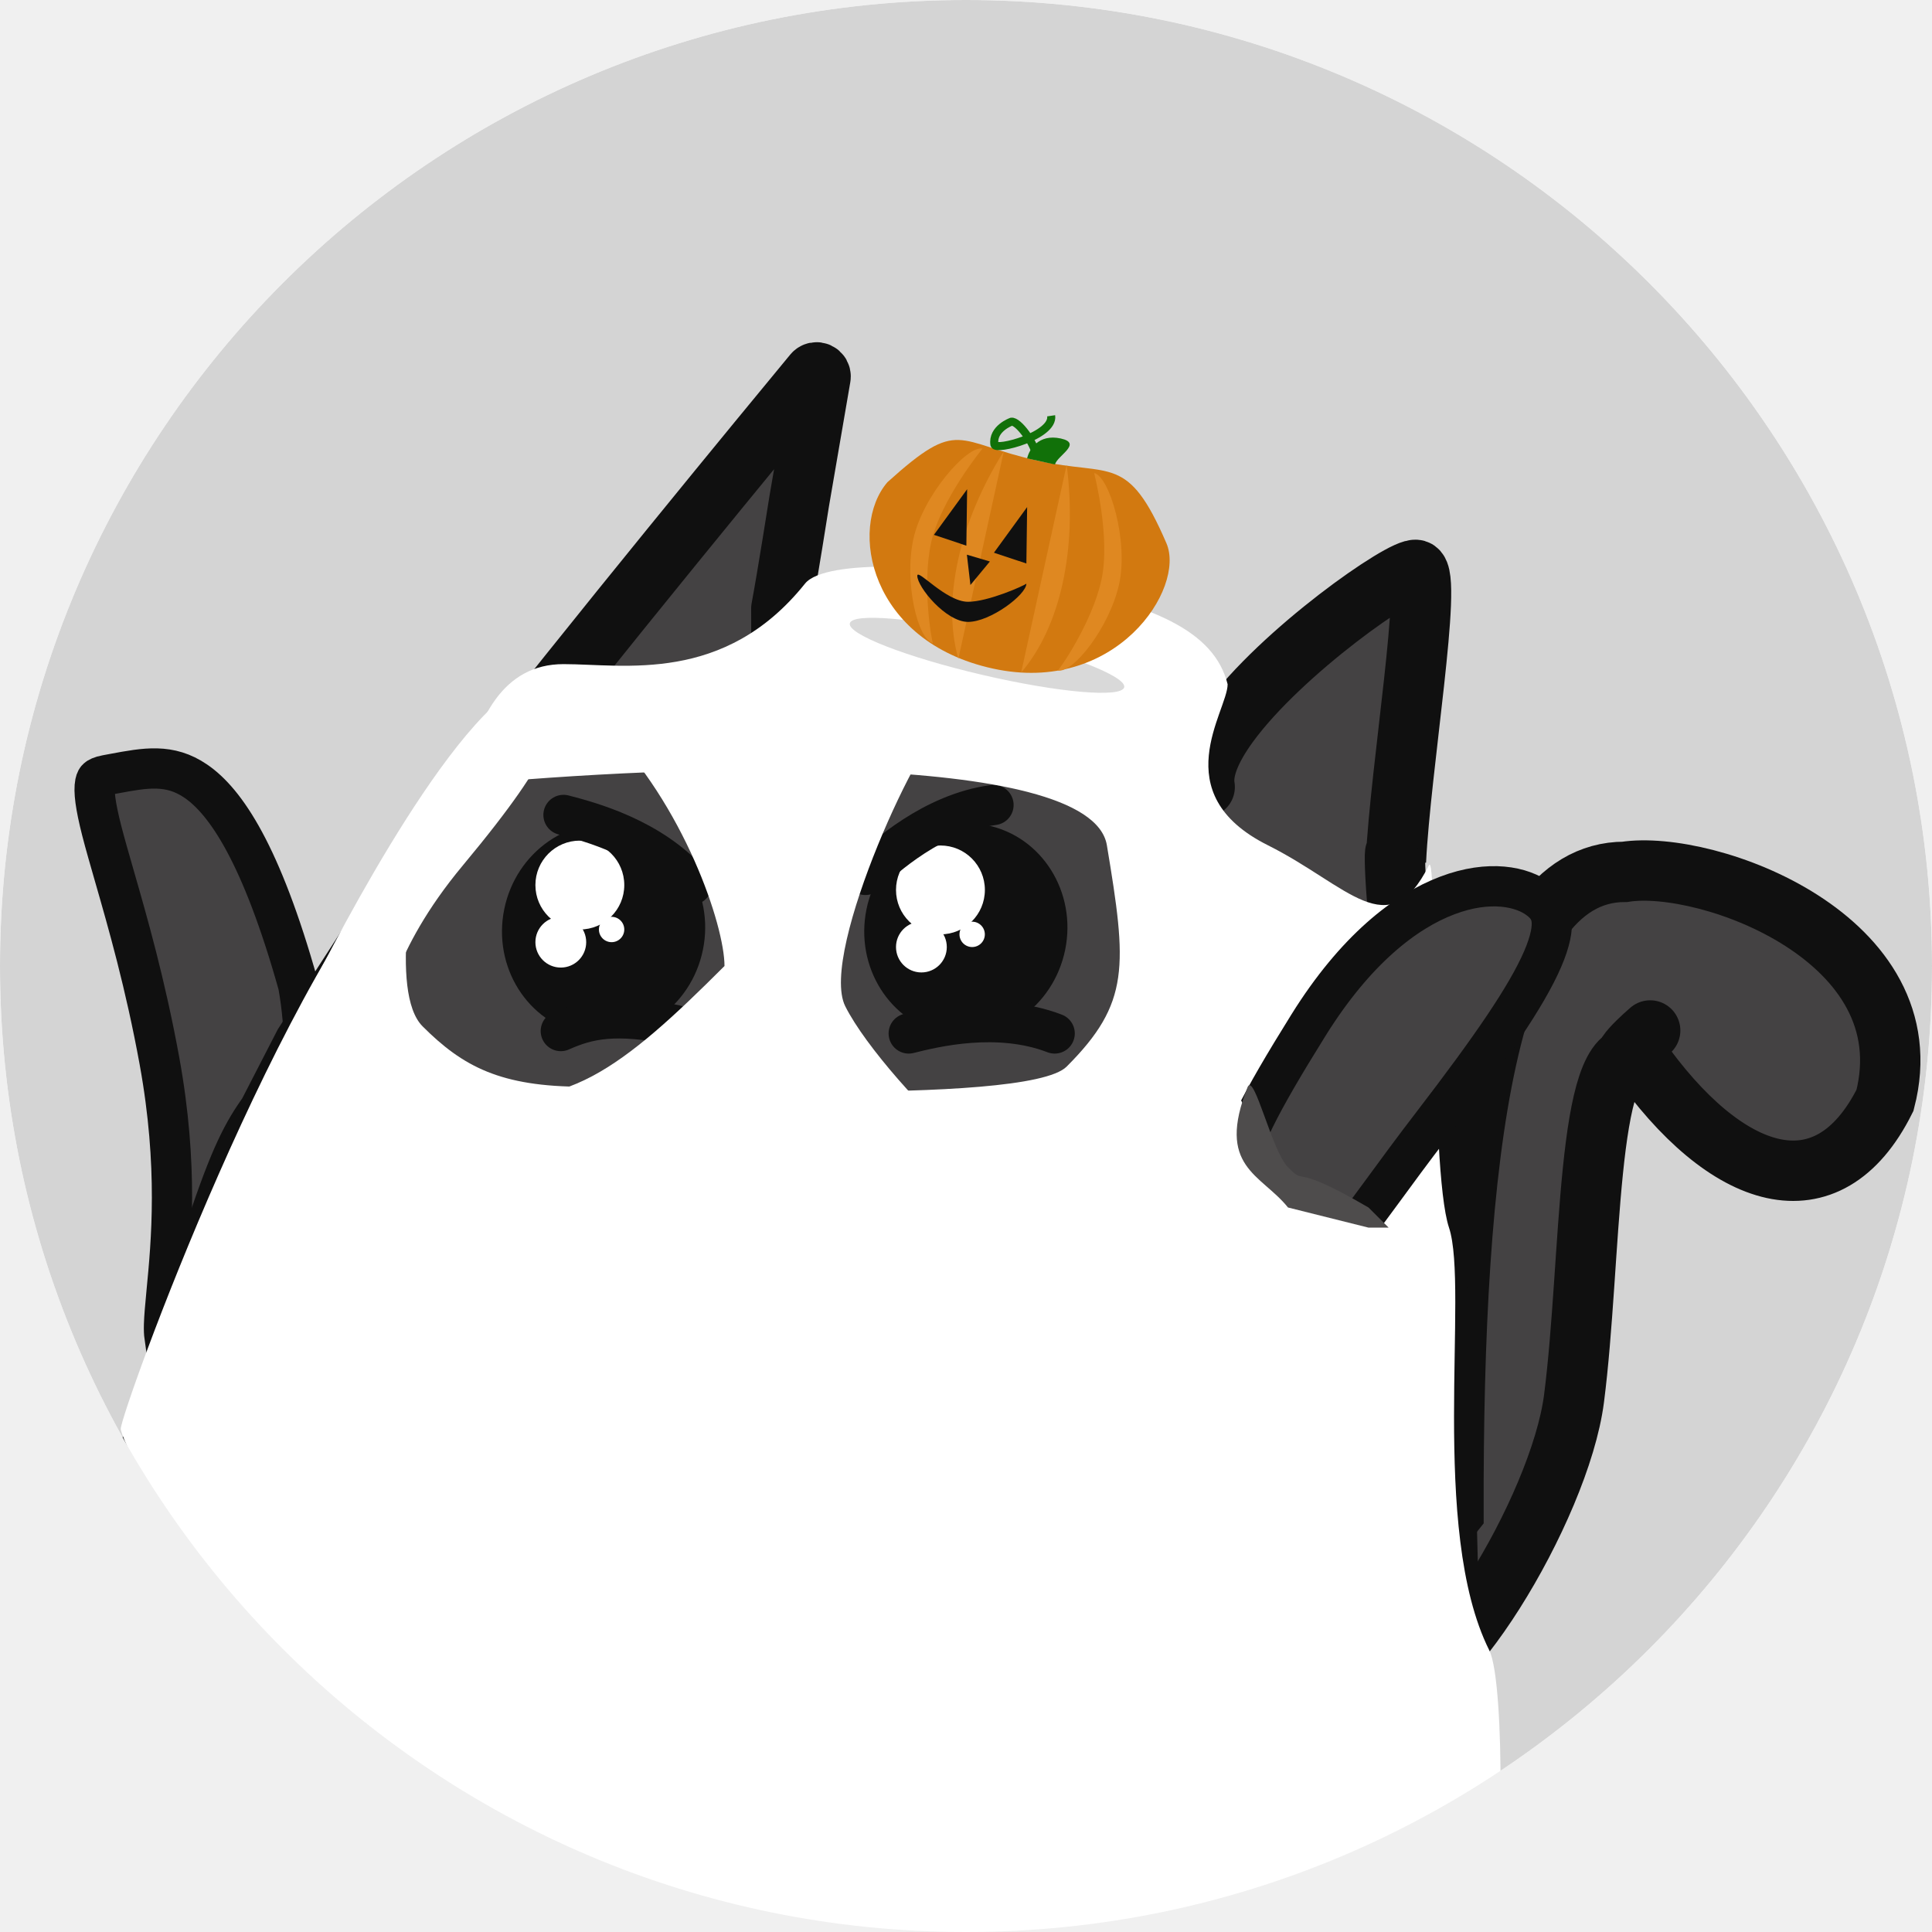
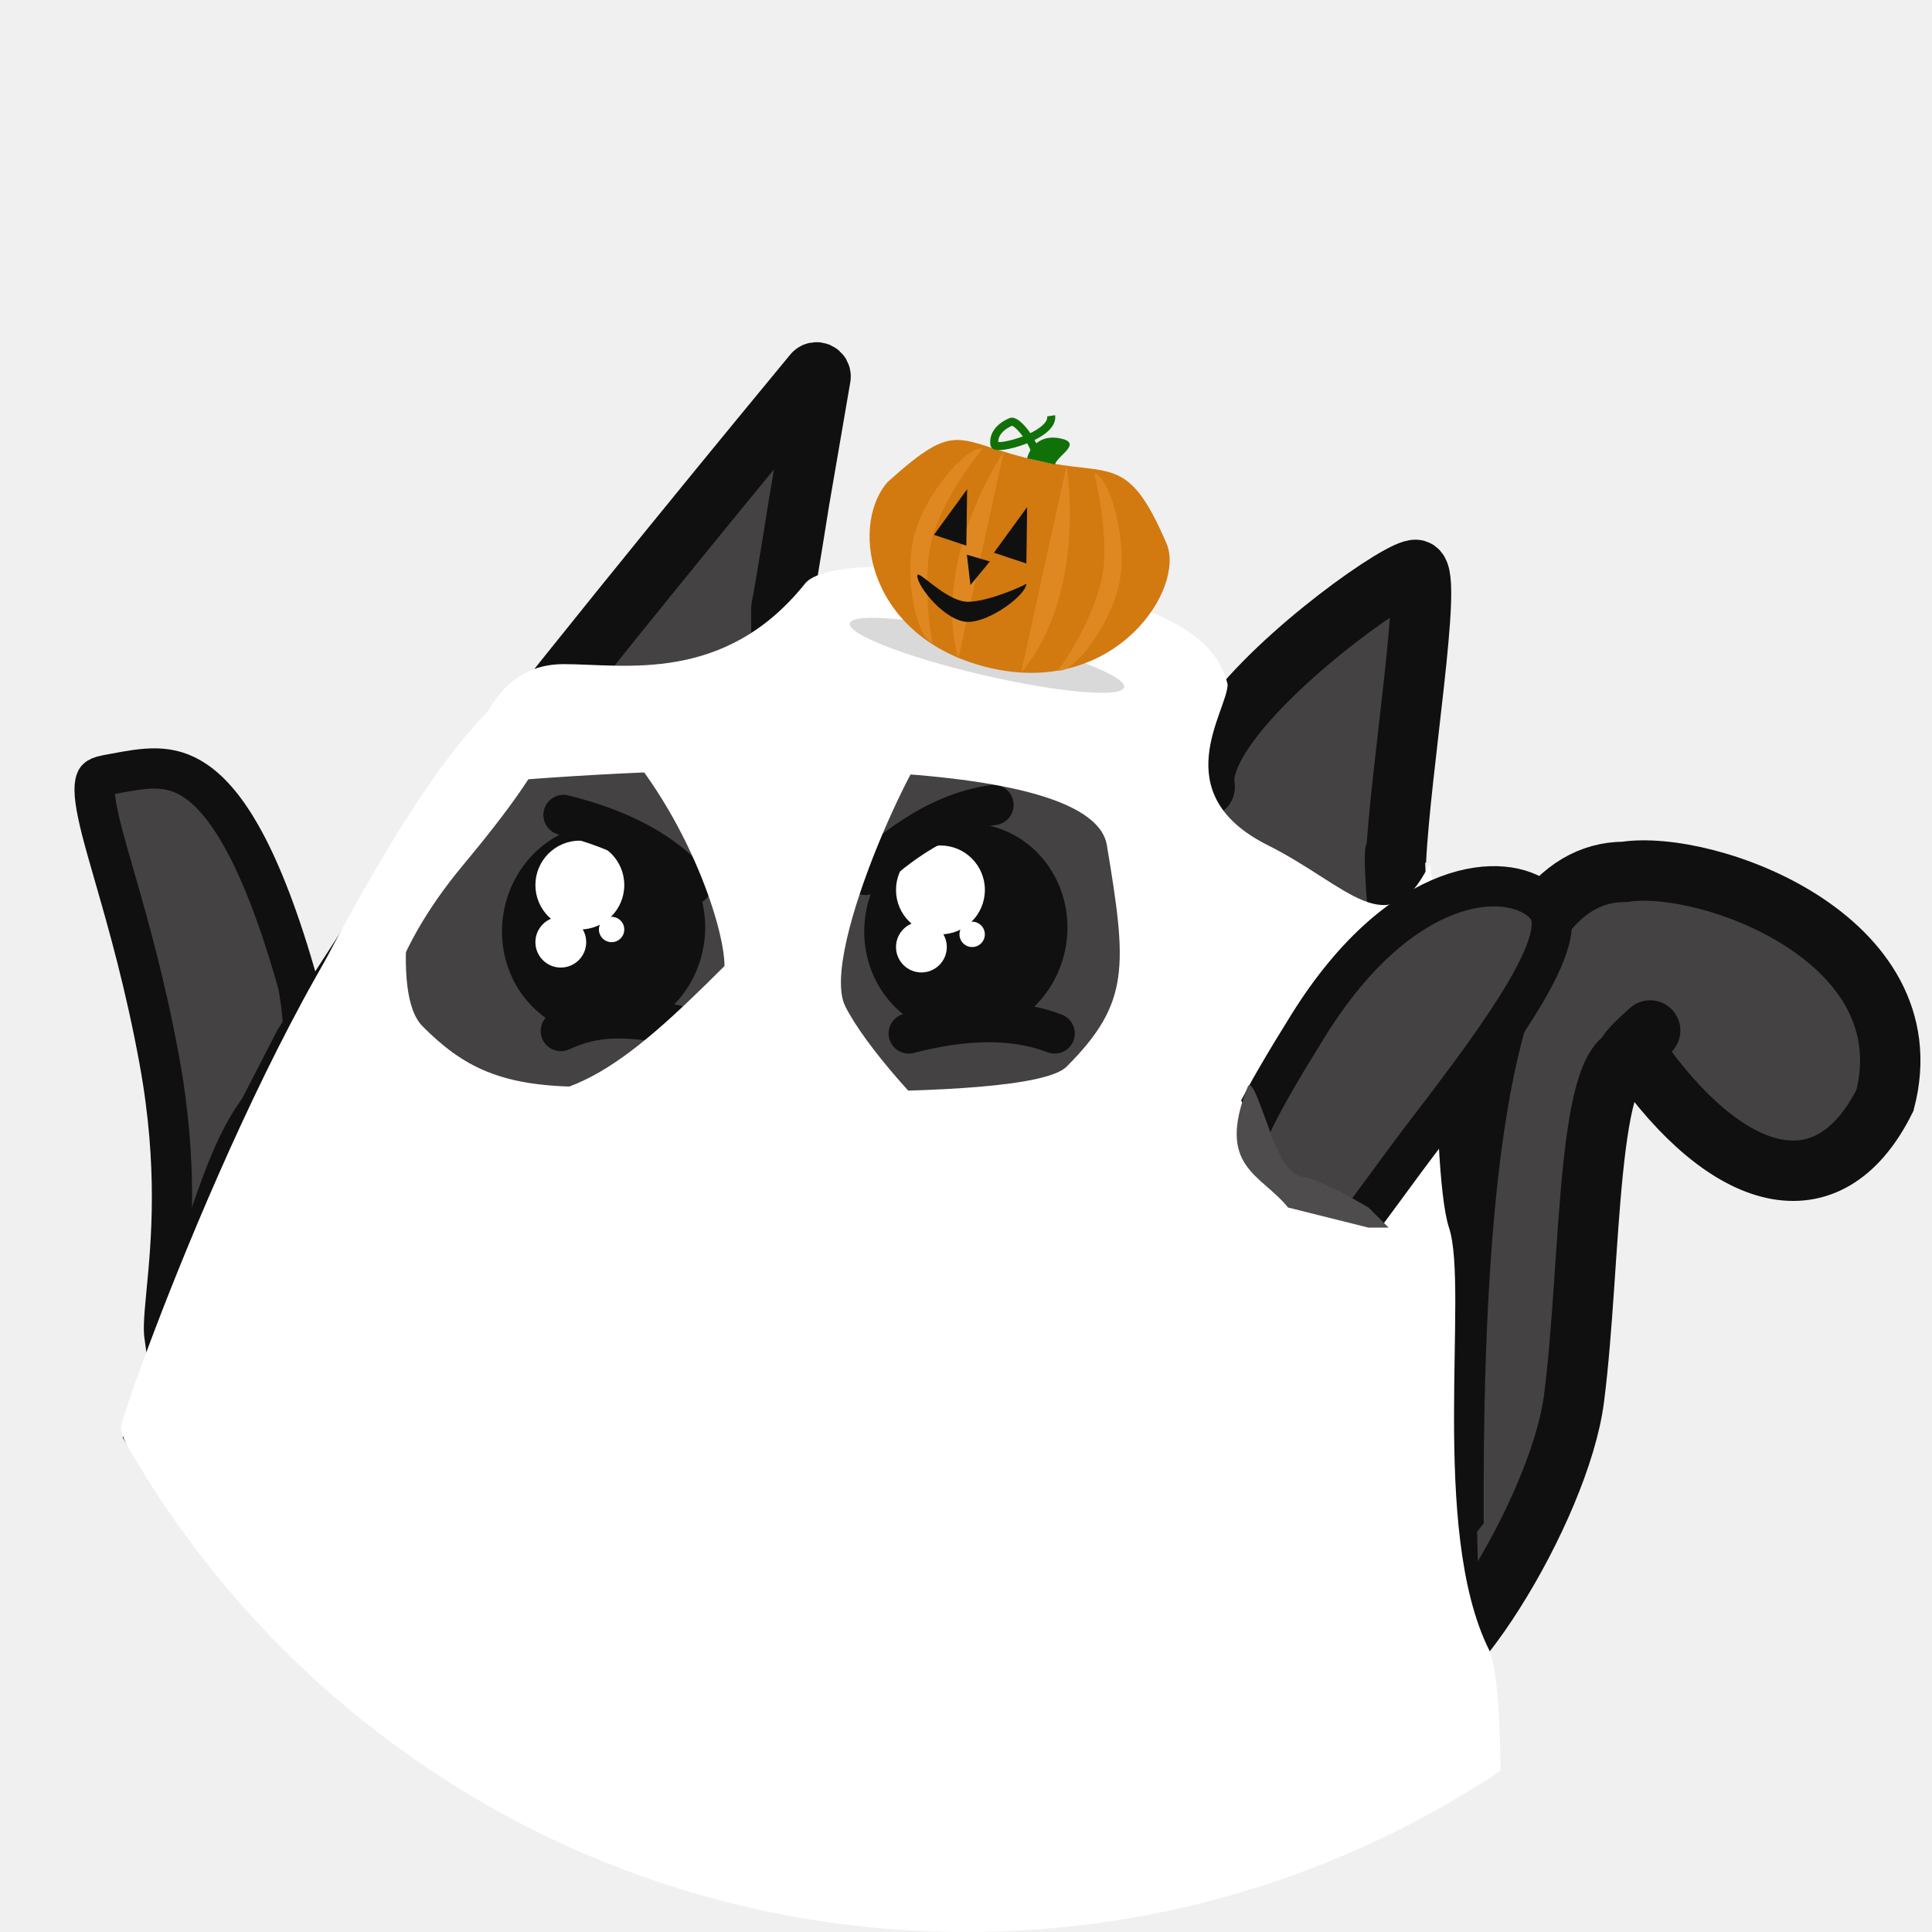
<svg xmlns="http://www.w3.org/2000/svg" width="48" height="48" viewBox="0 0 48 48" fill="none">
  <mask id="mask0_36_241" style="mask-type:alpha" maskUnits="userSpaceOnUse" x="0" y="0" width="48" height="48">
    <rect width="48" height="48" rx="24" fill="#E9E9E9" />
  </mask>
  <g mask="url(#mask0_36_241)">
-     <circle cx="24" cy="24" r="24" fill="#D4D4D4" />
    <path d="M3.962 26.361C3.612 24.442 3.171 22.907 2.84 21.758C2.717 21.33 2.609 20.956 2.527 20.636C2.367 20.008 2.325 19.653 2.364 19.453C2.38 19.376 2.402 19.352 2.416 19.34C2.436 19.322 2.493 19.284 2.64 19.257C2.706 19.245 2.77 19.233 2.833 19.221C3.611 19.076 4.215 18.963 4.864 19.407C5.607 19.913 6.497 21.222 7.409 24.474C7.804 26.672 7.339 28.81 6.576 30.438C6.193 31.254 5.742 31.928 5.303 32.408C4.848 32.904 4.459 33.134 4.214 33.179C4.157 33.189 4.115 33.194 4.085 33.195C4.077 33.138 4.071 33.047 4.075 32.909C4.081 32.717 4.102 32.48 4.131 32.179C4.134 32.15 4.136 32.121 4.139 32.091C4.255 30.887 4.439 28.98 3.962 26.361Z" fill="#444243" stroke="#101010" />
    <path d="M34.42 40.392C35.165 39.004 35.48 38.373 36.111 37.585C36.09 28.784 36.899 21.661 40.368 21.661C42.417 21.345 47.875 23.311 46.832 27.337C45.413 30.175 42.89 29.386 40.683 26.233C40.483 26.313 40.404 26.312 40.399 26.265C39.411 26.777 39.514 31.584 39.106 34.747C38.752 37.497 35.728 42.428 34.424 41.984L34.42 40.392Z" fill="#444243" />
    <path d="M40.683 26.233C42.89 29.386 45.413 30.175 46.832 27.337C47.875 23.311 42.417 21.345 40.368 21.661C36.899 21.661 36.09 28.784 36.111 37.585C35.48 38.373 35.165 39.004 34.42 40.392L34.424 41.984C35.728 42.428 38.752 37.497 39.106 34.747C39.549 31.309 39.389 25.928 40.683 26.233ZM40.683 26.233C39.895 26.548 40.998 25.602 40.998 25.602" stroke="#101010" stroke-width="1.5" stroke-linecap="round" />
    <path d="M6.663 27.675C5.891 28.764 5.433 29.79 2.215 41.485C1.395 44.467 3.055 48.53 4.884 49.175C7.552 50.117 11.794 51.92 25.786 52C32.457 52 34.902 46.964 35.718 45.409C36.46 43.996 35.543 27.338 35.189 25.635C34.571 22.653 34.643 20.503 34.681 21.398C34.791 19.091 35.602 14.281 35.189 14.161C34.877 14.07 31.835 16.184 30.519 17.995C27.602 15.239 25.045 15.277 24.257 15.12C23.63 14.994 20.799 15.001 19.412 15.12C19.56 14.336 19.856 12.453 19.856 12.453L20.386 9.369C20.403 9.268 20.276 9.209 20.211 9.288C19.139 10.585 14.684 15.986 11.703 19.828L9.479 22.967L7.552 25.949L6.663 27.675Z" fill="#444243" />
    <path d="M19.41 17.037C19.397 16.536 19.421 15.824 19.412 15.12M29.93 19.553C29.855 19.119 30.099 18.573 30.519 17.995M19.412 15.12C19.56 14.336 19.856 12.453 19.856 12.453L20.386 9.369C20.403 9.268 20.276 9.209 20.211 9.288C19.139 10.585 14.684 15.986 11.703 19.828L9.479 22.967L7.552 25.949L6.663 27.675C5.891 28.764 5.433 29.79 2.215 41.485C1.395 44.467 3.055 48.53 4.884 49.175C7.552 50.117 11.794 51.92 25.786 52C32.457 52 34.902 46.964 35.718 45.409C36.46 43.996 35.543 27.338 35.189 25.635C34.571 22.653 34.643 20.503 34.681 21.398C34.791 19.091 35.602 14.281 35.189 14.161C34.877 14.07 31.835 16.184 30.519 17.995M19.412 15.12C20.799 15.001 23.63 14.994 24.257 15.12C25.045 15.277 27.602 15.239 30.519 17.995" stroke="#101010" stroke-width="1.5" stroke-linecap="round" />
    <ellipse cx="14.996" cy="23.093" rx="2.519" ry="2.643" transform="rotate(11.5217 14.9957 23.0926)" fill="#101010" />
    <path d="M16.771 25.465C15.285 25.163 14.609 25.314 13.933 25.616" stroke="#101010" stroke-linecap="round" />
    <circle cx="14.406" cy="21.989" r="1.104" fill="white" />
    <circle cx="13.933" cy="23.408" r="0.631" fill="white" />
    <circle cx="15.195" cy="23.093" r="0.315" fill="white" />
    <ellipse cx="23.996" cy="23.093" rx="2.519" ry="2.643" transform="rotate(11.5217 23.9957 23.0926)" fill="#101010" />
    <path d="M26.203 25.676C24.784 25.13 23.207 25.518 22.577 25.676" stroke="#101010" stroke-linecap="round" />
    <path d="M17.186 21.979C16.2 20.822 14.629 20.41 14 20.247" stroke="#101010" stroke-linecap="round" />
    <circle cx="23.365" cy="22.11" r="1.104" fill="white" />
    <circle cx="22.892" cy="23.529" r="0.631" fill="white" />
    <circle cx="24.153" cy="23.214" r="0.315" fill="white" />
    <path d="M24.683 20C23.176 20.201 21.978 21.297 21.5 21.737" stroke="#101010" stroke-linecap="round" />
    <path d="M20.019 24.885C19.181 24.597 18.623 24.597 17.506 24.886C17.506 25.078 18.61 26.719 18.902 27.192C19.46 26.327 20.117 24.919 20.019 24.885Z" fill="#101010" />
    <path d="M18.925 26.561V26.876V27.192V27.665" stroke="#101010" stroke-linecap="round" />
    <path d="M18.925 27.665L17.033 28.138" stroke="#101010" stroke-linecap="round" />
    <path d="M20.974 28.138L18.925 27.665" stroke="#101010" stroke-linecap="round" />
    <path d="M34.5 21C34.5 21 34.93 20.673 35.384 21.259C35.374 21.898 34.719 22.42 34.463 22.416C34.207 22.412 33.99 22.639 34 22C34 21 34.019 20.741 34.5 21Z" fill="#101010" />
    <path d="M27.5 21C27.1 18.6 16.667 19 11.5 19.5C11.833 17.833 12.5 16.5 14 16.5C15.5 16.5 18 17 20 14.5C20.5 13.875 23.5 14 26 14.5C28.64 15.028 30.167 15.667 30.5 17C30.5 17.667 28.92 19.71 31.5 21C33.5 22 34.5 23.5 35.5 21.5C35.724 21.053 35.5 29 36 30.5C36.5 32 35.5 38 37 41C37.413 41.827 37.333 47.333 37 47.5L22.5 50L8 45.5C6.5 42.5 3 35.9 3 35.5C3 35.1 7 24 10.5 20.5C10.333 21.333 9.651 24.651 10.5 25.5C11.5 26.5 12.438 27 14.5 27C15.5 27 25.5 27.5 26.5 26.5C28.081 24.919 28 24 27.5 21Z" fill="white" />
    <path d="M7.5 25C8 24 11 18 13 17L13.5 18C13.667 18.167 14 18.5 11.5 21.5C9.653 23.716 9.667 25.167 9.5 25H7.5Z" fill="white" />
    <path d="M11.5 27C13.9 27.8 15.5 26.5 18 24C18 23 17 20 15 18C17.333 17.833 23.9 18 23.5 18C23 18 20.329 23.658 21 25C21.5 26 23 27.667 24 28.5L21.5 30.5C18.833 29.5 9.1 26.2 11.5 27Z" fill="white" />
    <ellipse cx="24.522" cy="16.281" rx="3.5" ry="0.5" transform="rotate(13.1168 24.5221 16.2812)" fill="#D9D9D9" />
    <path d="M31.846 30.676C31.392 30.328 31.1 30.068 30.923 29.822C30.764 29.6 30.699 29.391 30.719 29.113C30.742 28.807 30.871 28.395 31.169 27.791C31.463 27.191 31.902 26.444 32.507 25.472C33.676 23.594 34.919 22.64 35.957 22.248C37.004 21.851 37.822 22.026 38.24 22.348C38.443 22.503 38.527 22.66 38.549 22.848C38.574 23.062 38.523 23.374 38.325 23.832C37.926 24.755 37.034 26.047 35.603 27.911C35.095 28.572 34.681 29.138 34.34 29.604C34.2 29.795 34.072 29.969 33.955 30.126C33.538 30.689 33.278 31.005 33.072 31.17C32.978 31.245 32.921 31.267 32.89 31.274C32.864 31.28 32.826 31.283 32.755 31.261C32.574 31.205 32.317 31.038 31.846 30.676Z" fill="#444243" stroke="#101010" />
    <path d="M31 32.5C30.333 31.667 29.7 29 30.5 27C30.667 26.667 31.6 29.1 32 29.5C32.5 30 33.5 29.833 35.5 31V31.5L34.5 33L31 32.5Z" fill="white" />
    <path d="M32 30C31.333 29.167 30.2 29 31 27C31.167 26.667 31.6 28.6 32 29C32.5 29.5 32 28.833 34 30L34.5 30.5L34 30.5L32 30Z" fill="#4E4C4C" />
    <path d="M28.98 13.498C29.461 14.618 27.728 17.281 24.666 16.61C21.603 15.939 21.072 13.118 22.048 11.98C23.859 10.348 23.717 10.993 25.797 11.449C27.605 11.845 28.017 11.259 28.98 13.498Z" fill="#D27910" />
    <path d="M23.133 13.485C22.899 14.554 23.153 15.971 23.181 15.979C22.799 15.896 22.458 14.458 22.693 13.389C22.927 12.319 24.027 11.061 24.41 11.145C24.41 11.145 23.367 12.416 23.133 13.485Z" fill="#DF8821" />
    <path d="M27.364 14.412C27.13 15.481 26.307 16.662 26.277 16.658C26.66 16.742 27.57 15.578 27.805 14.509C28.039 13.44 27.566 11.836 27.183 11.752C27.183 11.752 27.598 13.343 27.364 14.412Z" fill="#DF8821" />
    <path d="M25.37 16.71C26.346 15.572 26.77 13.636 26.501 11.549L25.935 14.13L25.653 15.42L25.37 16.71Z" fill="#DF8821" />
    <path d="M23.81 16.369C23.4 14.927 23.824 12.991 24.941 11.207L24.376 13.788L24.093 15.078L23.81 16.369Z" fill="#DF8821" />
    <path d="M25.768 11.393C25.709 10.997 25.292 10.452 25.127 10.477C25.127 10.477 24.647 10.649 24.706 11.045C24.73 11.21 26.189 10.825 26.116 10.33" stroke="#117109" stroke-width="0.2" />
    <path d="M26.212 11.54L25.519 11.388C25.566 11.173 25.799 10.773 26.354 10.894C26.908 11.016 26.259 11.325 26.212 11.54Z" fill="#117109" />
    <path d="M24.028 12.155L24.009 13.557L23.203 13.288L24.028 12.155Z" fill="#101010" />
    <path d="M25.519 12.598L25.5 14L24.694 13.732L25.519 12.598Z" fill="#101010" />
    <path d="M24.11 14.534L24.022 13.781L24.593 13.95L24.11 14.534Z" fill="#101010" />
    <path d="M25.5 14.5C25.449 14.549 24.551 14.951 24.051 14.951C23.499 14.951 22.79 14.114 22.79 14.305C22.79 14.582 23.499 15.451 24.051 15.451C24.603 15.451 25.5 14.776 25.5 14.5Z" fill="#101010" />
  </g>
</svg>
